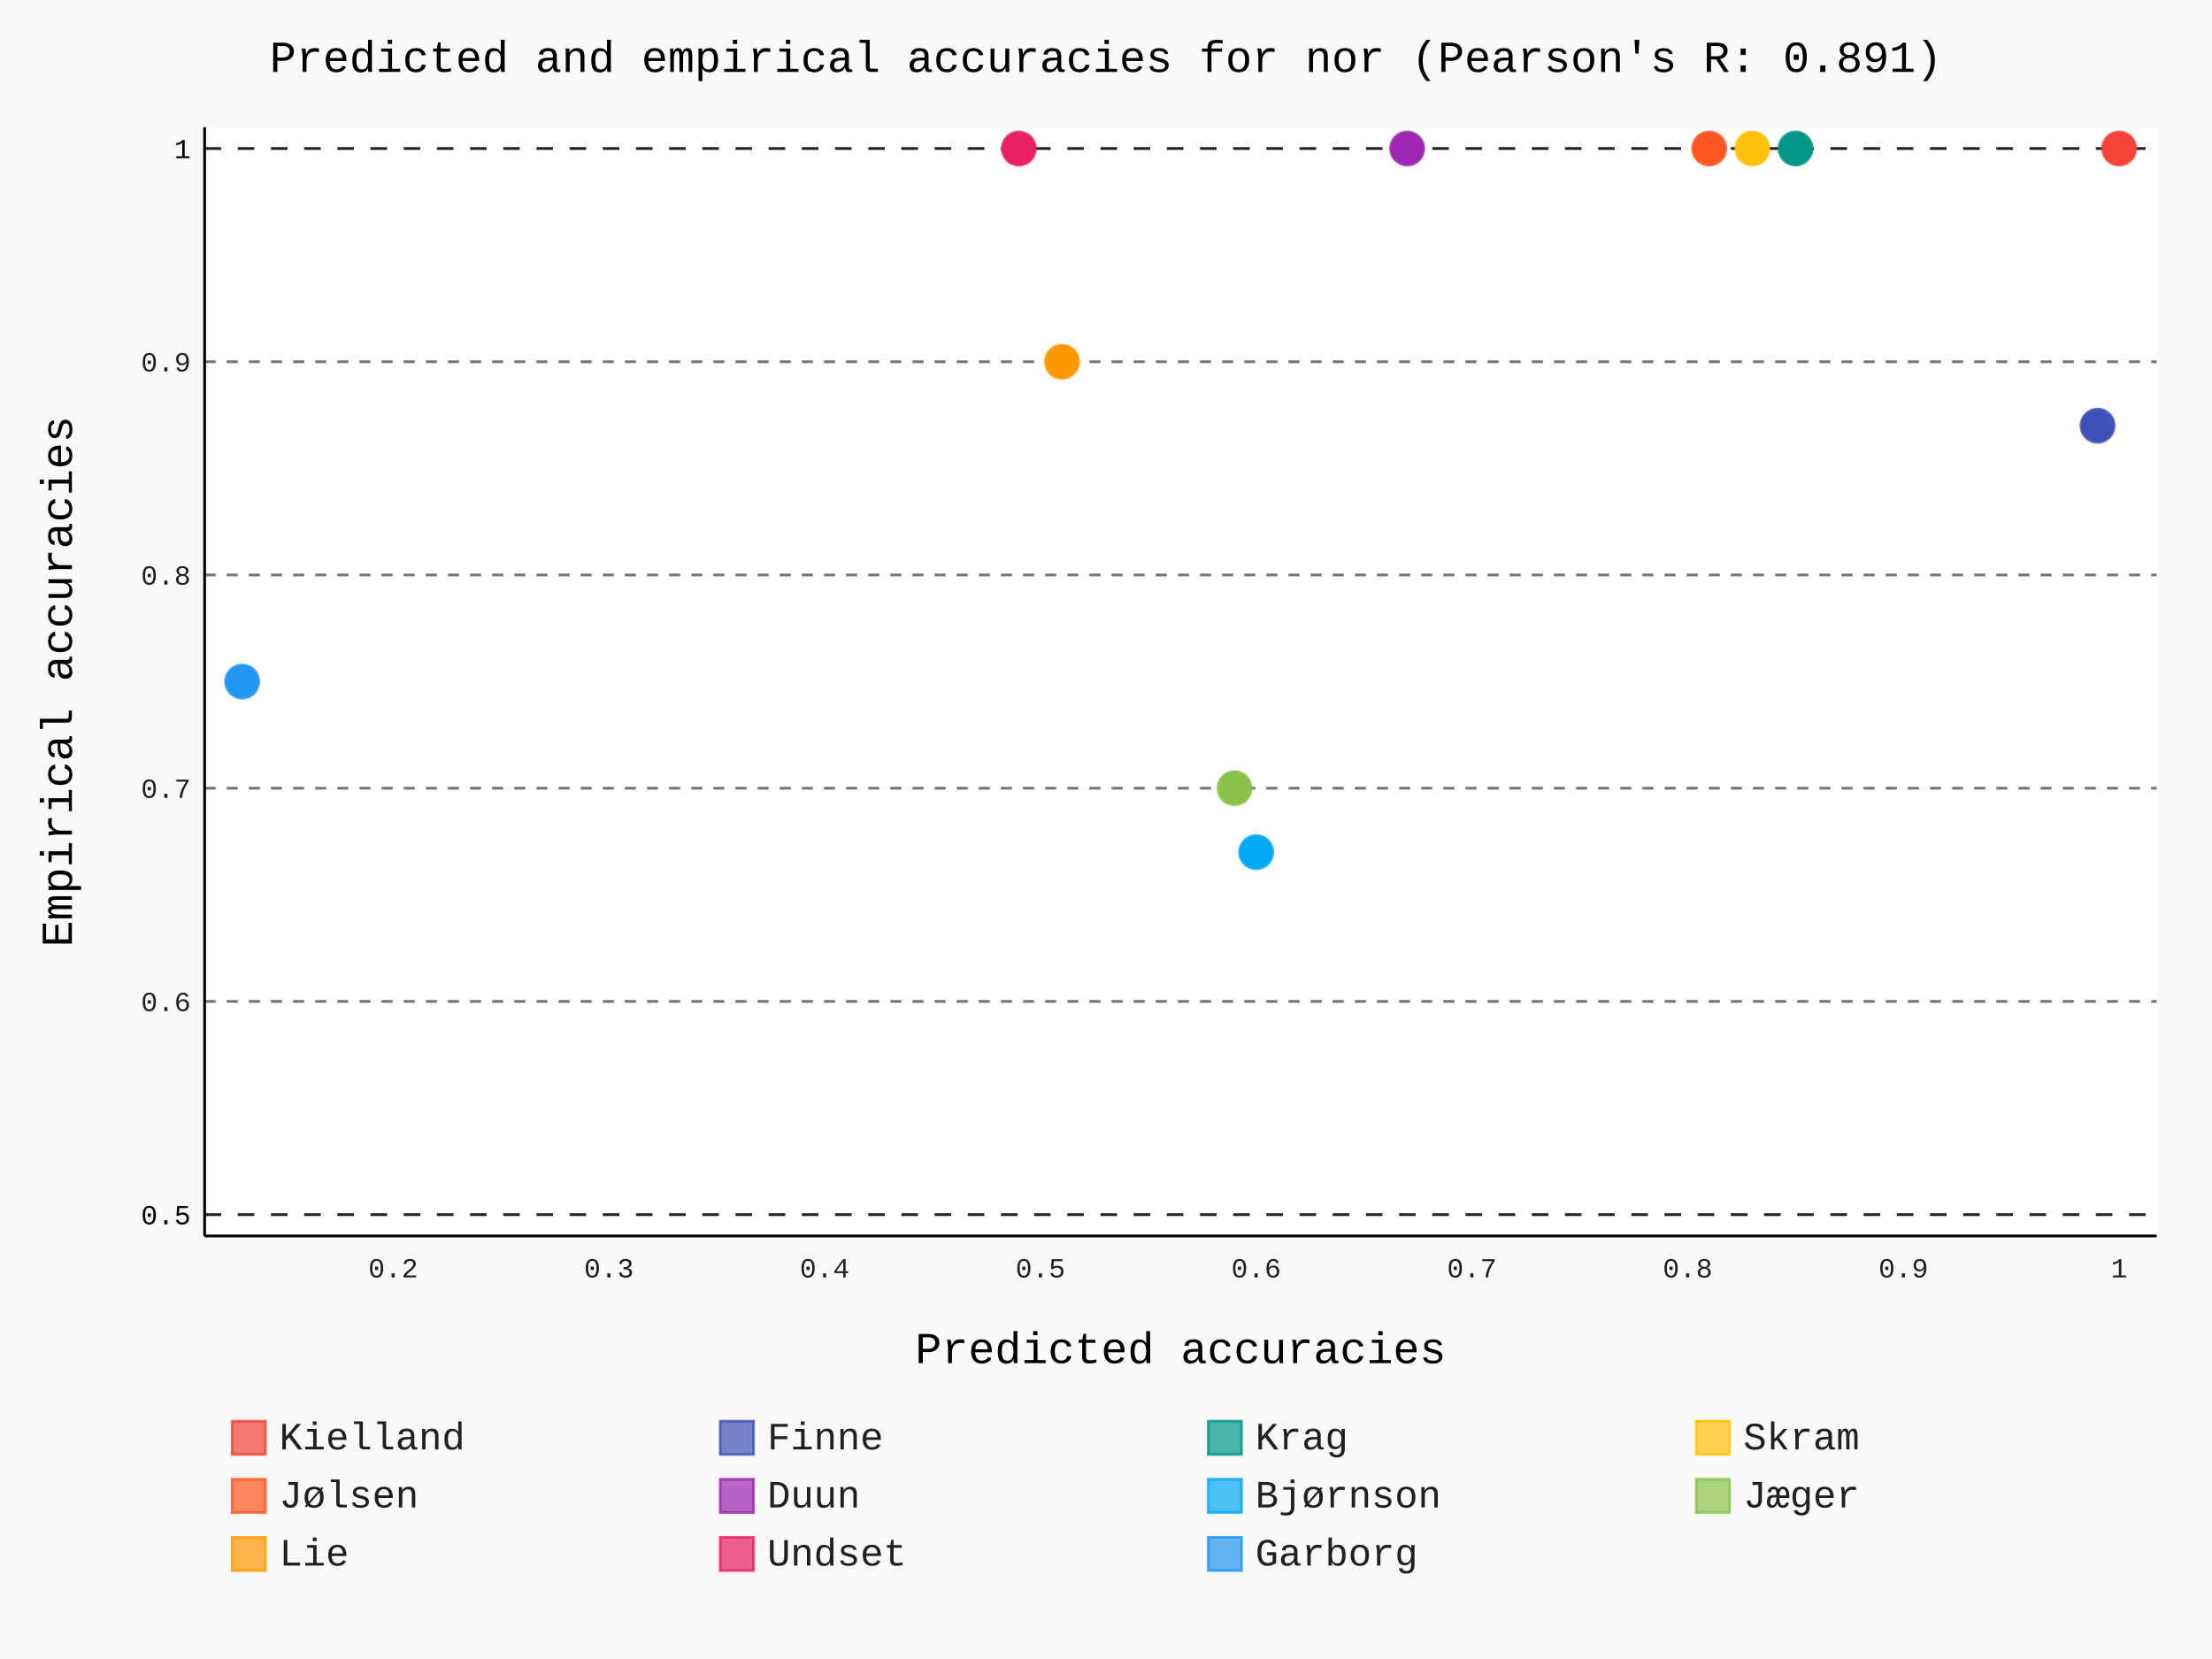
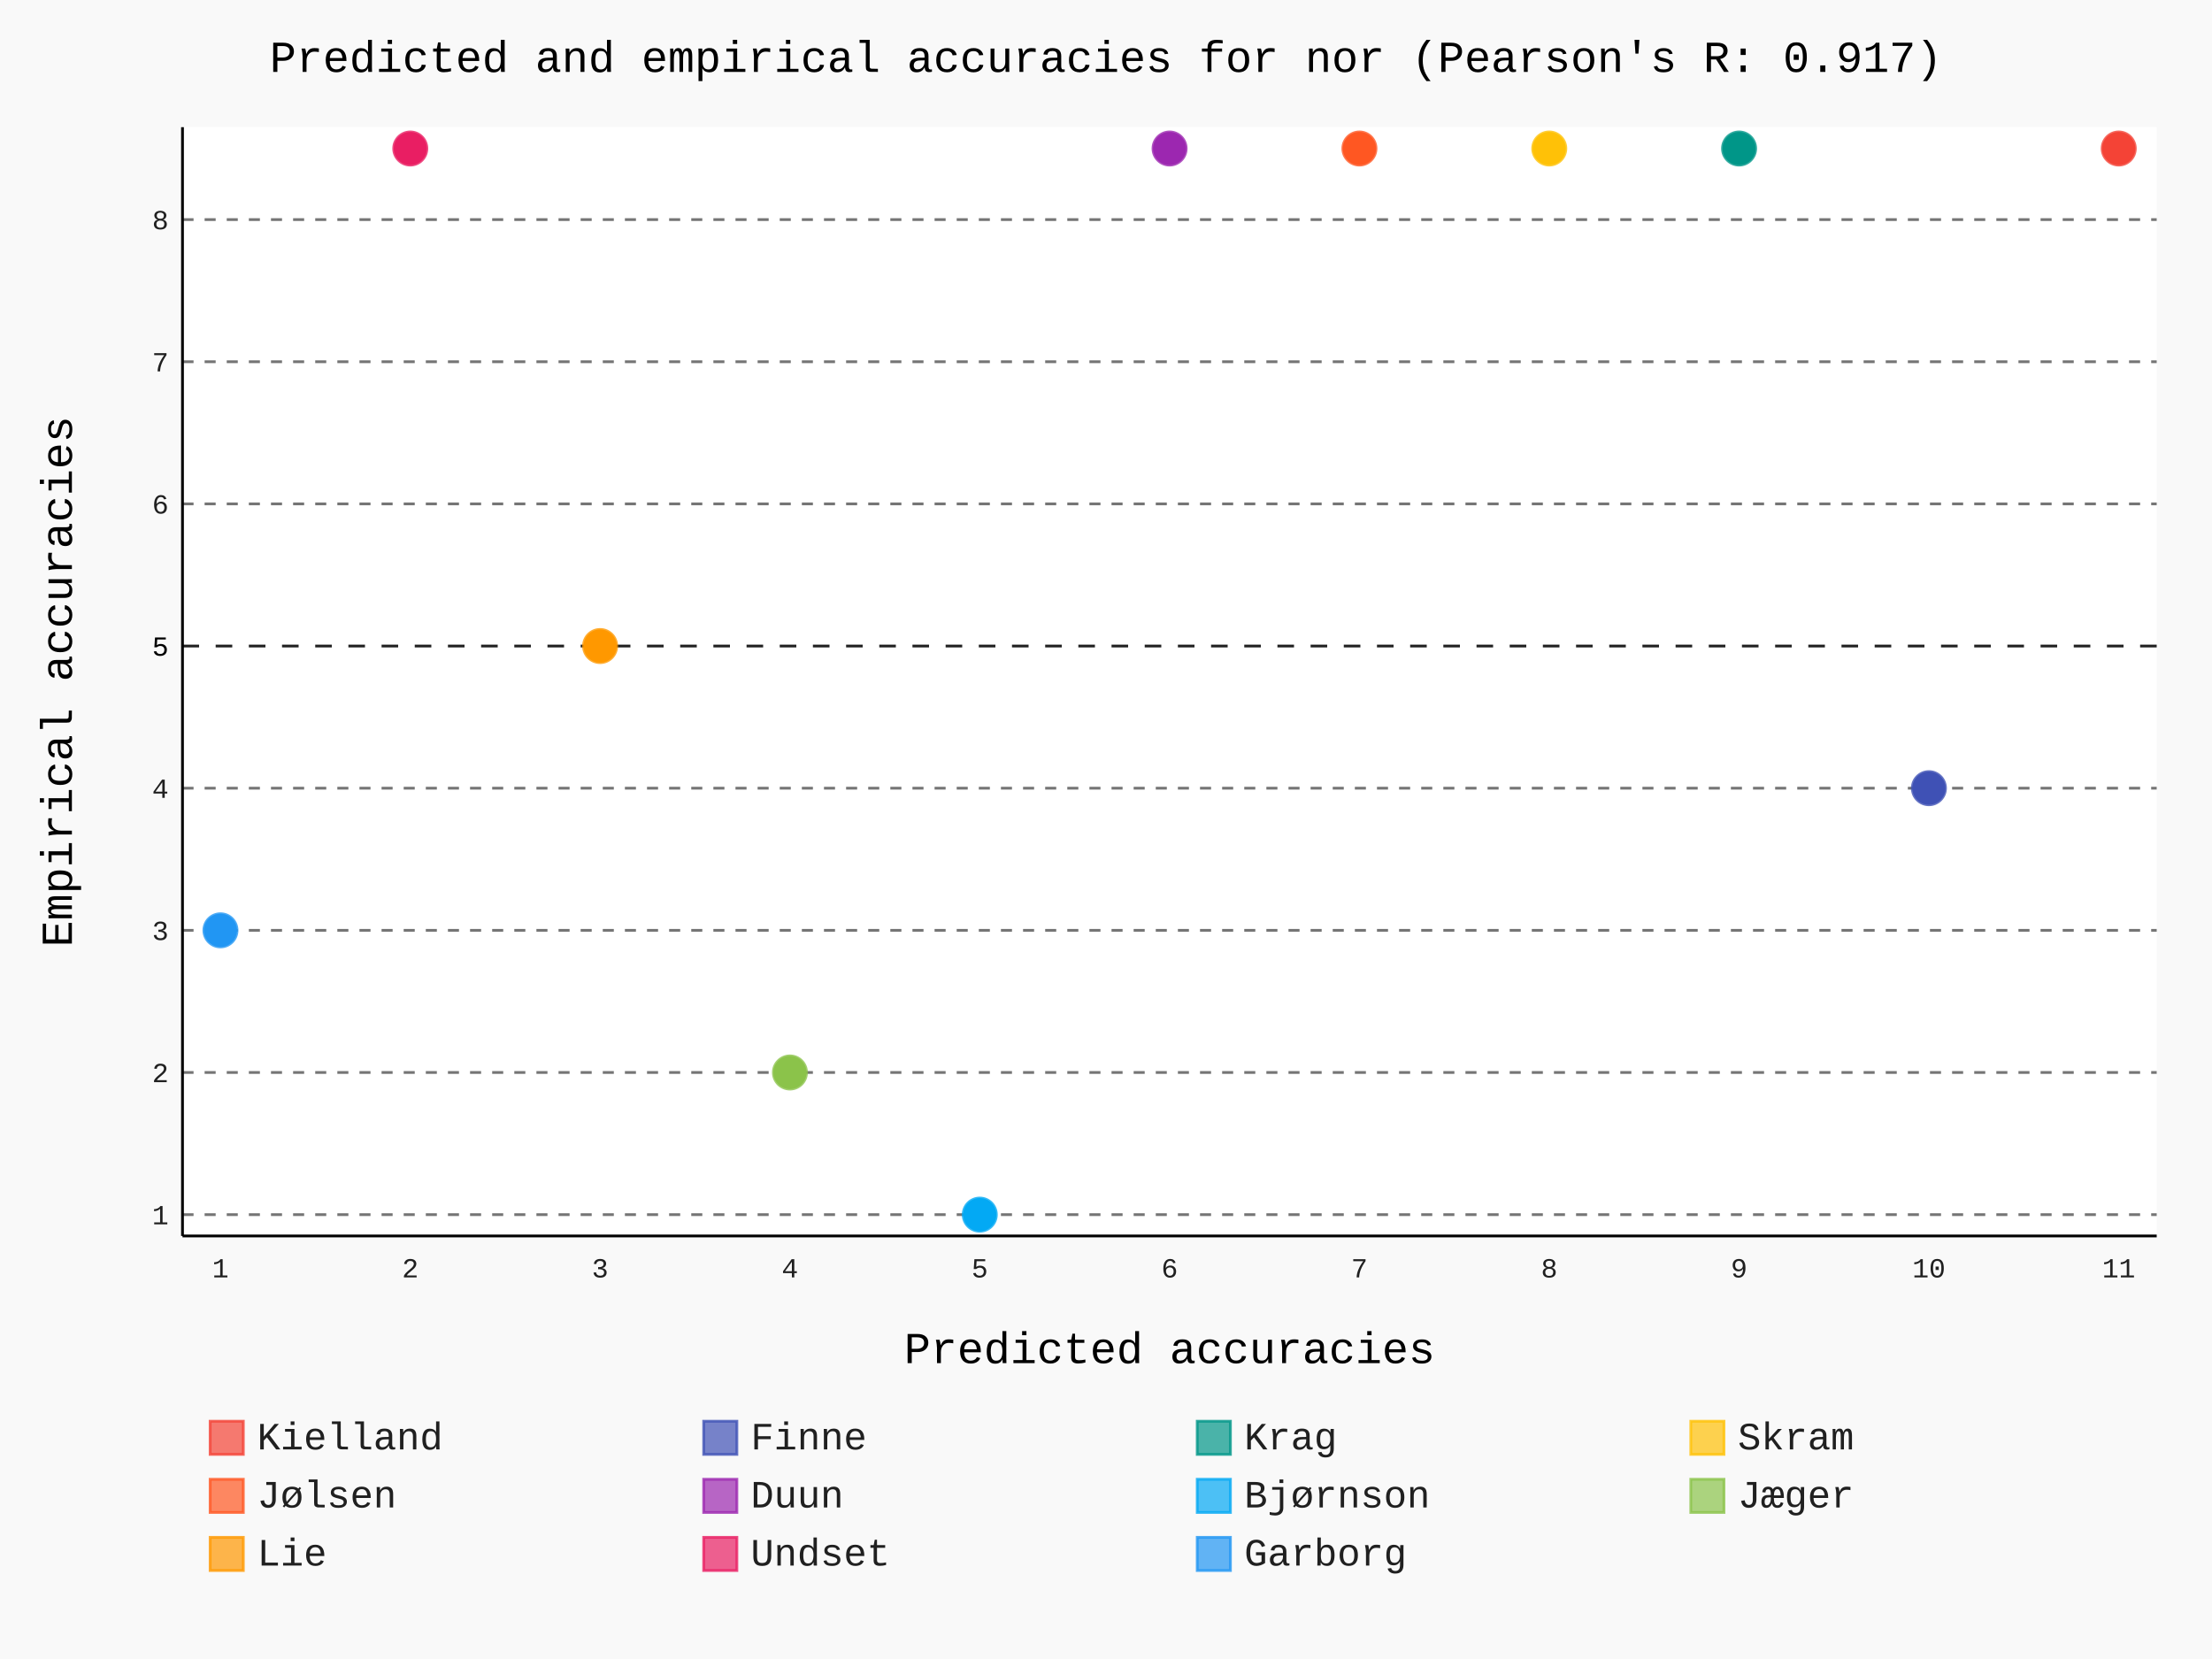
- <svg xmlns="http://www.w3.org/2000/svg" id="chart-75520bf9-df14-424a-838d-82a7d81f00c2" class="pygal-chart" viewBox="0 0 800 600">
+ <svg xmlns="http://www.w3.org/2000/svg" id="chart-6aaa79d3-5887-4334-ab18-db8b2c1f4fac" class="pygal-chart" viewBox="0 0 800 600">
  <defs>
-     <style type="text/css">#chart-75520bf9-df14-424a-838d-82a7d81f00c2{-webkit-user-select:none;-webkit-font-smoothing:antialiased;font-family:Consolas,"Liberation Mono",Menlo,Courier,monospace}#chart-75520bf9-df14-424a-838d-82a7d81f00c2 .title{font-family:Consolas,"Liberation Mono",Menlo,Courier,monospace;font-size:16px}#chart-75520bf9-df14-424a-838d-82a7d81f00c2 .legends .legend text{font-family:Consolas,"Liberation Mono",Menlo,Courier,monospace;font-size:14px}#chart-75520bf9-df14-424a-838d-82a7d81f00c2 .axis text{font-family:Consolas,"Liberation Mono",Menlo,Courier,monospace;font-size:10px}#chart-75520bf9-df14-424a-838d-82a7d81f00c2 .axis text.major{font-family:Consolas,"Liberation Mono",Menlo,Courier,monospace;font-size:10px}#chart-75520bf9-df14-424a-838d-82a7d81f00c2 .text-overlay text.value{font-family:Consolas,"Liberation Mono",Menlo,Courier,monospace;font-size:16px}#chart-75520bf9-df14-424a-838d-82a7d81f00c2 .text-overlay text.label{font-family:Consolas,"Liberation Mono",Menlo,Courier,monospace;font-size:10px}#chart-75520bf9-df14-424a-838d-82a7d81f00c2 .tooltip{font-family:Consolas,"Liberation Mono",Menlo,Courier,monospace;font-size:14px}#chart-75520bf9-df14-424a-838d-82a7d81f00c2 text.no_data{font-family:Consolas,"Liberation Mono",Menlo,Courier,monospace;font-size:64px}
- #chart-75520bf9-df14-424a-838d-82a7d81f00c2{background-color:rgba(249,249,249,1)}#chart-75520bf9-df14-424a-838d-82a7d81f00c2 path,#chart-75520bf9-df14-424a-838d-82a7d81f00c2 line,#chart-75520bf9-df14-424a-838d-82a7d81f00c2 rect,#chart-75520bf9-df14-424a-838d-82a7d81f00c2 circle{-webkit-transition:150ms;-moz-transition:150ms;transition:150ms}#chart-75520bf9-df14-424a-838d-82a7d81f00c2 .graph &gt; .background{fill:rgba(249,249,249,1)}#chart-75520bf9-df14-424a-838d-82a7d81f00c2 .plot &gt; .background{fill:rgba(255,255,255,1)}#chart-75520bf9-df14-424a-838d-82a7d81f00c2 .graph{fill:rgba(0,0,0,.87)}#chart-75520bf9-df14-424a-838d-82a7d81f00c2 text.no_data{fill:rgba(0,0,0,1)}#chart-75520bf9-df14-424a-838d-82a7d81f00c2 .title{fill:rgba(0,0,0,1)}#chart-75520bf9-df14-424a-838d-82a7d81f00c2 .legends .legend text{fill:rgba(0,0,0,.87)}#chart-75520bf9-df14-424a-838d-82a7d81f00c2 .legends .legend:hover text{fill:rgba(0,0,0,1)}#chart-75520bf9-df14-424a-838d-82a7d81f00c2 .axis .line{stroke:rgba(0,0,0,1)}#chart-75520bf9-df14-424a-838d-82a7d81f00c2 .axis .guide.line{stroke:rgba(0,0,0,.54)}#chart-75520bf9-df14-424a-838d-82a7d81f00c2 .axis .major.line{stroke:rgba(0,0,0,.87)}#chart-75520bf9-df14-424a-838d-82a7d81f00c2 .axis text.major{fill:rgba(0,0,0,1)}#chart-75520bf9-df14-424a-838d-82a7d81f00c2 .axis.y .guides:hover .guide.line,#chart-75520bf9-df14-424a-838d-82a7d81f00c2 .line-graph .axis.x .guides:hover .guide.line,#chart-75520bf9-df14-424a-838d-82a7d81f00c2 .stackedline-graph .axis.x .guides:hover .guide.line,#chart-75520bf9-df14-424a-838d-82a7d81f00c2 .xy-graph .axis.x .guides:hover .guide.line{stroke:rgba(0,0,0,1)}#chart-75520bf9-df14-424a-838d-82a7d81f00c2 .axis .guides:hover text{fill:rgba(0,0,0,1)}#chart-75520bf9-df14-424a-838d-82a7d81f00c2 .reactive{fill-opacity:.7;stroke-opacity:.8}#chart-75520bf9-df14-424a-838d-82a7d81f00c2 .ci{stroke:rgba(0,0,0,.87)}#chart-75520bf9-df14-424a-838d-82a7d81f00c2 .reactive.active,#chart-75520bf9-df14-424a-838d-82a7d81f00c2 .active .reactive{fill-opacity:.8;stroke-opacity:.9;stroke-width:4}#chart-75520bf9-df14-424a-838d-82a7d81f00c2 .ci .reactive.active{stroke-width:1.5}#chart-75520bf9-df14-424a-838d-82a7d81f00c2 .series text{fill:rgba(0,0,0,1)}#chart-75520bf9-df14-424a-838d-82a7d81f00c2 .tooltip rect{fill:rgba(255,255,255,1);stroke:rgba(0,0,0,1);-webkit-transition:opacity 150ms;-moz-transition:opacity 150ms;transition:opacity 150ms}#chart-75520bf9-df14-424a-838d-82a7d81f00c2 .tooltip .label{fill:rgba(0,0,0,.87)}#chart-75520bf9-df14-424a-838d-82a7d81f00c2 .tooltip .label{fill:rgba(0,0,0,.87)}#chart-75520bf9-df14-424a-838d-82a7d81f00c2 .tooltip .legend{font-size:.8em;fill:rgba(0,0,0,.54)}#chart-75520bf9-df14-424a-838d-82a7d81f00c2 .tooltip .x_label{font-size:.6em;fill:rgba(0,0,0,1)}#chart-75520bf9-df14-424a-838d-82a7d81f00c2 .tooltip .xlink{font-size:.5em;text-decoration:underline}#chart-75520bf9-df14-424a-838d-82a7d81f00c2 .tooltip .value{font-size:1.5em}#chart-75520bf9-df14-424a-838d-82a7d81f00c2 .bound{font-size:.5em}#chart-75520bf9-df14-424a-838d-82a7d81f00c2 .max-value{font-size:.75em;fill:rgba(0,0,0,.54)}#chart-75520bf9-df14-424a-838d-82a7d81f00c2 .map-element{fill:rgba(255,255,255,1);stroke:rgba(0,0,0,.54) !important}#chart-75520bf9-df14-424a-838d-82a7d81f00c2 .map-element .reactive{fill-opacity:inherit;stroke-opacity:inherit}#chart-75520bf9-df14-424a-838d-82a7d81f00c2 .color-0,#chart-75520bf9-df14-424a-838d-82a7d81f00c2 .color-0 a:visited{stroke:#F44336;fill:#F44336}#chart-75520bf9-df14-424a-838d-82a7d81f00c2 .color-1,#chart-75520bf9-df14-424a-838d-82a7d81f00c2 .color-1 a:visited{stroke:#3F51B5;fill:#3F51B5}#chart-75520bf9-df14-424a-838d-82a7d81f00c2 .color-2,#chart-75520bf9-df14-424a-838d-82a7d81f00c2 .color-2 a:visited{stroke:#009688;fill:#009688}#chart-75520bf9-df14-424a-838d-82a7d81f00c2 .color-3,#chart-75520bf9-df14-424a-838d-82a7d81f00c2 .color-3 a:visited{stroke:#FFC107;fill:#FFC107}#chart-75520bf9-df14-424a-838d-82a7d81f00c2 .color-4,#chart-75520bf9-df14-424a-838d-82a7d81f00c2 .color-4 a:visited{stroke:#FF5722;fill:#FF5722}#chart-75520bf9-df14-424a-838d-82a7d81f00c2 .color-5,#chart-75520bf9-df14-424a-838d-82a7d81f00c2 .color-5 a:visited{stroke:#9C27B0;fill:#9C27B0}#chart-75520bf9-df14-424a-838d-82a7d81f00c2 .color-6,#chart-75520bf9-df14-424a-838d-82a7d81f00c2 .color-6 a:visited{stroke:#03A9F4;fill:#03A9F4}#chart-75520bf9-df14-424a-838d-82a7d81f00c2 .color-7,#chart-75520bf9-df14-424a-838d-82a7d81f00c2 .color-7 a:visited{stroke:#8BC34A;fill:#8BC34A}#chart-75520bf9-df14-424a-838d-82a7d81f00c2 .color-8,#chart-75520bf9-df14-424a-838d-82a7d81f00c2 .color-8 a:visited{stroke:#FF9800;fill:#FF9800}#chart-75520bf9-df14-424a-838d-82a7d81f00c2 .color-9,#chart-75520bf9-df14-424a-838d-82a7d81f00c2 .color-9 a:visited{stroke:#E91E63;fill:#E91E63}#chart-75520bf9-df14-424a-838d-82a7d81f00c2 .color-10,#chart-75520bf9-df14-424a-838d-82a7d81f00c2 .color-10 a:visited{stroke:#2196F3;fill:#2196F3}#chart-75520bf9-df14-424a-838d-82a7d81f00c2 .text-overlay .color-0 text{fill:black}#chart-75520bf9-df14-424a-838d-82a7d81f00c2 .text-overlay .color-1 text{fill:black}#chart-75520bf9-df14-424a-838d-82a7d81f00c2 .text-overlay .color-2 text{fill:black}#chart-75520bf9-df14-424a-838d-82a7d81f00c2 .text-overlay .color-3 text{fill:black}#chart-75520bf9-df14-424a-838d-82a7d81f00c2 .text-overlay .color-4 text{fill:black}#chart-75520bf9-df14-424a-838d-82a7d81f00c2 .text-overlay .color-5 text{fill:black}#chart-75520bf9-df14-424a-838d-82a7d81f00c2 .text-overlay .color-6 text{fill:black}#chart-75520bf9-df14-424a-838d-82a7d81f00c2 .text-overlay .color-7 text{fill:black}#chart-75520bf9-df14-424a-838d-82a7d81f00c2 .text-overlay .color-8 text{fill:black}#chart-75520bf9-df14-424a-838d-82a7d81f00c2 .text-overlay .color-9 text{fill:black}#chart-75520bf9-df14-424a-838d-82a7d81f00c2 .text-overlay .color-10 text{fill:black}
- #chart-75520bf9-df14-424a-838d-82a7d81f00c2 text.no_data{text-anchor:middle}#chart-75520bf9-df14-424a-838d-82a7d81f00c2 .guide.line{fill:none}#chart-75520bf9-df14-424a-838d-82a7d81f00c2 .centered{text-anchor:middle}#chart-75520bf9-df14-424a-838d-82a7d81f00c2 .title{text-anchor:middle}#chart-75520bf9-df14-424a-838d-82a7d81f00c2 .legends .legend text{fill-opacity:1}#chart-75520bf9-df14-424a-838d-82a7d81f00c2 .axis.x text{text-anchor:middle}#chart-75520bf9-df14-424a-838d-82a7d81f00c2 .axis.x:not(.web) text[transform]{text-anchor:start}#chart-75520bf9-df14-424a-838d-82a7d81f00c2 .axis.x:not(.web) text[transform].backwards{text-anchor:end}#chart-75520bf9-df14-424a-838d-82a7d81f00c2 .axis.y text{text-anchor:end}#chart-75520bf9-df14-424a-838d-82a7d81f00c2 .axis.y text[transform].backwards{text-anchor:start}#chart-75520bf9-df14-424a-838d-82a7d81f00c2 .axis.y2 text{text-anchor:start}#chart-75520bf9-df14-424a-838d-82a7d81f00c2 .axis.y2 text[transform].backwards{text-anchor:end}#chart-75520bf9-df14-424a-838d-82a7d81f00c2 .axis .guide.line{stroke-dasharray:4,4}#chart-75520bf9-df14-424a-838d-82a7d81f00c2 .axis .major.guide.line{stroke-dasharray:6,6}#chart-75520bf9-df14-424a-838d-82a7d81f00c2 .horizontal .axis.y .guide.line,#chart-75520bf9-df14-424a-838d-82a7d81f00c2 .horizontal .axis.y2 .guide.line,#chart-75520bf9-df14-424a-838d-82a7d81f00c2 .vertical .axis.x .guide.line{opacity:0}#chart-75520bf9-df14-424a-838d-82a7d81f00c2 .horizontal .axis.always_show .guide.line,#chart-75520bf9-df14-424a-838d-82a7d81f00c2 .vertical .axis.always_show .guide.line{opacity:1 !important}#chart-75520bf9-df14-424a-838d-82a7d81f00c2 .axis.y .guides:hover .guide.line,#chart-75520bf9-df14-424a-838d-82a7d81f00c2 .axis.y2 .guides:hover .guide.line,#chart-75520bf9-df14-424a-838d-82a7d81f00c2 .axis.x .guides:hover .guide.line{opacity:1}#chart-75520bf9-df14-424a-838d-82a7d81f00c2 .axis .guides:hover text{opacity:1}#chart-75520bf9-df14-424a-838d-82a7d81f00c2 .nofill{fill:none}#chart-75520bf9-df14-424a-838d-82a7d81f00c2 .subtle-fill{fill-opacity:.2}#chart-75520bf9-df14-424a-838d-82a7d81f00c2 .dot{stroke-width:1px;fill-opacity:1}#chart-75520bf9-df14-424a-838d-82a7d81f00c2 .dot.active{stroke-width:5px}#chart-75520bf9-df14-424a-838d-82a7d81f00c2 .dot.negative{fill:transparent}#chart-75520bf9-df14-424a-838d-82a7d81f00c2 text,#chart-75520bf9-df14-424a-838d-82a7d81f00c2 tspan{stroke:none !important}#chart-75520bf9-df14-424a-838d-82a7d81f00c2 .series text.active{opacity:1}#chart-75520bf9-df14-424a-838d-82a7d81f00c2 .tooltip rect{fill-opacity:.95;stroke-width:.5}#chart-75520bf9-df14-424a-838d-82a7d81f00c2 .tooltip text{fill-opacity:1}#chart-75520bf9-df14-424a-838d-82a7d81f00c2 .showable{visibility:hidden}#chart-75520bf9-df14-424a-838d-82a7d81f00c2 .showable.shown{visibility:visible}#chart-75520bf9-df14-424a-838d-82a7d81f00c2 .gauge-background{fill:rgba(229,229,229,1);stroke:none}#chart-75520bf9-df14-424a-838d-82a7d81f00c2 .bg-lines{stroke:rgba(249,249,249,1);stroke-width:2px}</style>
+     <style type="text/css">#chart-6aaa79d3-5887-4334-ab18-db8b2c1f4fac{-webkit-user-select:none;-webkit-font-smoothing:antialiased;font-family:Consolas,"Liberation Mono",Menlo,Courier,monospace}#chart-6aaa79d3-5887-4334-ab18-db8b2c1f4fac .title{font-family:Consolas,"Liberation Mono",Menlo,Courier,monospace;font-size:16px}#chart-6aaa79d3-5887-4334-ab18-db8b2c1f4fac .legends .legend text{font-family:Consolas,"Liberation Mono",Menlo,Courier,monospace;font-size:14px}#chart-6aaa79d3-5887-4334-ab18-db8b2c1f4fac .axis text{font-family:Consolas,"Liberation Mono",Menlo,Courier,monospace;font-size:10px}#chart-6aaa79d3-5887-4334-ab18-db8b2c1f4fac .axis text.major{font-family:Consolas,"Liberation Mono",Menlo,Courier,monospace;font-size:10px}#chart-6aaa79d3-5887-4334-ab18-db8b2c1f4fac .text-overlay text.value{font-family:Consolas,"Liberation Mono",Menlo,Courier,monospace;font-size:16px}#chart-6aaa79d3-5887-4334-ab18-db8b2c1f4fac .text-overlay text.label{font-family:Consolas,"Liberation Mono",Menlo,Courier,monospace;font-size:10px}#chart-6aaa79d3-5887-4334-ab18-db8b2c1f4fac .tooltip{font-family:Consolas,"Liberation Mono",Menlo,Courier,monospace;font-size:14px}#chart-6aaa79d3-5887-4334-ab18-db8b2c1f4fac text.no_data{font-family:Consolas,"Liberation Mono",Menlo,Courier,monospace;font-size:64px}
+ #chart-6aaa79d3-5887-4334-ab18-db8b2c1f4fac{background-color:rgba(249,249,249,1)}#chart-6aaa79d3-5887-4334-ab18-db8b2c1f4fac path,#chart-6aaa79d3-5887-4334-ab18-db8b2c1f4fac line,#chart-6aaa79d3-5887-4334-ab18-db8b2c1f4fac rect,#chart-6aaa79d3-5887-4334-ab18-db8b2c1f4fac circle{-webkit-transition:150ms;-moz-transition:150ms;transition:150ms}#chart-6aaa79d3-5887-4334-ab18-db8b2c1f4fac .graph &gt; .background{fill:rgba(249,249,249,1)}#chart-6aaa79d3-5887-4334-ab18-db8b2c1f4fac .plot &gt; .background{fill:rgba(255,255,255,1)}#chart-6aaa79d3-5887-4334-ab18-db8b2c1f4fac .graph{fill:rgba(0,0,0,.87)}#chart-6aaa79d3-5887-4334-ab18-db8b2c1f4fac text.no_data{fill:rgba(0,0,0,1)}#chart-6aaa79d3-5887-4334-ab18-db8b2c1f4fac .title{fill:rgba(0,0,0,1)}#chart-6aaa79d3-5887-4334-ab18-db8b2c1f4fac .legends .legend text{fill:rgba(0,0,0,.87)}#chart-6aaa79d3-5887-4334-ab18-db8b2c1f4fac .legends .legend:hover text{fill:rgba(0,0,0,1)}#chart-6aaa79d3-5887-4334-ab18-db8b2c1f4fac .axis .line{stroke:rgba(0,0,0,1)}#chart-6aaa79d3-5887-4334-ab18-db8b2c1f4fac .axis .guide.line{stroke:rgba(0,0,0,.54)}#chart-6aaa79d3-5887-4334-ab18-db8b2c1f4fac .axis .major.line{stroke:rgba(0,0,0,.87)}#chart-6aaa79d3-5887-4334-ab18-db8b2c1f4fac .axis text.major{fill:rgba(0,0,0,1)}#chart-6aaa79d3-5887-4334-ab18-db8b2c1f4fac .axis.y .guides:hover .guide.line,#chart-6aaa79d3-5887-4334-ab18-db8b2c1f4fac .line-graph .axis.x .guides:hover .guide.line,#chart-6aaa79d3-5887-4334-ab18-db8b2c1f4fac .stackedline-graph .axis.x .guides:hover .guide.line,#chart-6aaa79d3-5887-4334-ab18-db8b2c1f4fac .xy-graph .axis.x .guides:hover .guide.line{stroke:rgba(0,0,0,1)}#chart-6aaa79d3-5887-4334-ab18-db8b2c1f4fac .axis .guides:hover text{fill:rgba(0,0,0,1)}#chart-6aaa79d3-5887-4334-ab18-db8b2c1f4fac .reactive{fill-opacity:.7;stroke-opacity:.8}#chart-6aaa79d3-5887-4334-ab18-db8b2c1f4fac .ci{stroke:rgba(0,0,0,.87)}#chart-6aaa79d3-5887-4334-ab18-db8b2c1f4fac .reactive.active,#chart-6aaa79d3-5887-4334-ab18-db8b2c1f4fac .active .reactive{fill-opacity:.8;stroke-opacity:.9;stroke-width:4}#chart-6aaa79d3-5887-4334-ab18-db8b2c1f4fac .ci .reactive.active{stroke-width:1.5}#chart-6aaa79d3-5887-4334-ab18-db8b2c1f4fac .series text{fill:rgba(0,0,0,1)}#chart-6aaa79d3-5887-4334-ab18-db8b2c1f4fac .tooltip rect{fill:rgba(255,255,255,1);stroke:rgba(0,0,0,1);-webkit-transition:opacity 150ms;-moz-transition:opacity 150ms;transition:opacity 150ms}#chart-6aaa79d3-5887-4334-ab18-db8b2c1f4fac .tooltip .label{fill:rgba(0,0,0,.87)}#chart-6aaa79d3-5887-4334-ab18-db8b2c1f4fac .tooltip .label{fill:rgba(0,0,0,.87)}#chart-6aaa79d3-5887-4334-ab18-db8b2c1f4fac .tooltip .legend{font-size:.8em;fill:rgba(0,0,0,.54)}#chart-6aaa79d3-5887-4334-ab18-db8b2c1f4fac .tooltip .x_label{font-size:.6em;fill:rgba(0,0,0,1)}#chart-6aaa79d3-5887-4334-ab18-db8b2c1f4fac .tooltip .xlink{font-size:.5em;text-decoration:underline}#chart-6aaa79d3-5887-4334-ab18-db8b2c1f4fac .tooltip .value{font-size:1.5em}#chart-6aaa79d3-5887-4334-ab18-db8b2c1f4fac .bound{font-size:.5em}#chart-6aaa79d3-5887-4334-ab18-db8b2c1f4fac .max-value{font-size:.75em;fill:rgba(0,0,0,.54)}#chart-6aaa79d3-5887-4334-ab18-db8b2c1f4fac .map-element{fill:rgba(255,255,255,1);stroke:rgba(0,0,0,.54) !important}#chart-6aaa79d3-5887-4334-ab18-db8b2c1f4fac .map-element .reactive{fill-opacity:inherit;stroke-opacity:inherit}#chart-6aaa79d3-5887-4334-ab18-db8b2c1f4fac .color-0,#chart-6aaa79d3-5887-4334-ab18-db8b2c1f4fac .color-0 a:visited{stroke:#F44336;fill:#F44336}#chart-6aaa79d3-5887-4334-ab18-db8b2c1f4fac .color-1,#chart-6aaa79d3-5887-4334-ab18-db8b2c1f4fac .color-1 a:visited{stroke:#3F51B5;fill:#3F51B5}#chart-6aaa79d3-5887-4334-ab18-db8b2c1f4fac .color-2,#chart-6aaa79d3-5887-4334-ab18-db8b2c1f4fac .color-2 a:visited{stroke:#009688;fill:#009688}#chart-6aaa79d3-5887-4334-ab18-db8b2c1f4fac .color-3,#chart-6aaa79d3-5887-4334-ab18-db8b2c1f4fac .color-3 a:visited{stroke:#FFC107;fill:#FFC107}#chart-6aaa79d3-5887-4334-ab18-db8b2c1f4fac .color-4,#chart-6aaa79d3-5887-4334-ab18-db8b2c1f4fac .color-4 a:visited{stroke:#FF5722;fill:#FF5722}#chart-6aaa79d3-5887-4334-ab18-db8b2c1f4fac .color-5,#chart-6aaa79d3-5887-4334-ab18-db8b2c1f4fac .color-5 a:visited{stroke:#9C27B0;fill:#9C27B0}#chart-6aaa79d3-5887-4334-ab18-db8b2c1f4fac .color-6,#chart-6aaa79d3-5887-4334-ab18-db8b2c1f4fac .color-6 a:visited{stroke:#03A9F4;fill:#03A9F4}#chart-6aaa79d3-5887-4334-ab18-db8b2c1f4fac .color-7,#chart-6aaa79d3-5887-4334-ab18-db8b2c1f4fac .color-7 a:visited{stroke:#8BC34A;fill:#8BC34A}#chart-6aaa79d3-5887-4334-ab18-db8b2c1f4fac .color-8,#chart-6aaa79d3-5887-4334-ab18-db8b2c1f4fac .color-8 a:visited{stroke:#FF9800;fill:#FF9800}#chart-6aaa79d3-5887-4334-ab18-db8b2c1f4fac .color-9,#chart-6aaa79d3-5887-4334-ab18-db8b2c1f4fac .color-9 a:visited{stroke:#E91E63;fill:#E91E63}#chart-6aaa79d3-5887-4334-ab18-db8b2c1f4fac .color-10,#chart-6aaa79d3-5887-4334-ab18-db8b2c1f4fac .color-10 a:visited{stroke:#2196F3;fill:#2196F3}#chart-6aaa79d3-5887-4334-ab18-db8b2c1f4fac .text-overlay .color-0 text{fill:black}#chart-6aaa79d3-5887-4334-ab18-db8b2c1f4fac .text-overlay .color-1 text{fill:black}#chart-6aaa79d3-5887-4334-ab18-db8b2c1f4fac .text-overlay .color-2 text{fill:black}#chart-6aaa79d3-5887-4334-ab18-db8b2c1f4fac .text-overlay .color-3 text{fill:black}#chart-6aaa79d3-5887-4334-ab18-db8b2c1f4fac .text-overlay .color-4 text{fill:black}#chart-6aaa79d3-5887-4334-ab18-db8b2c1f4fac .text-overlay .color-5 text{fill:black}#chart-6aaa79d3-5887-4334-ab18-db8b2c1f4fac .text-overlay .color-6 text{fill:black}#chart-6aaa79d3-5887-4334-ab18-db8b2c1f4fac .text-overlay .color-7 text{fill:black}#chart-6aaa79d3-5887-4334-ab18-db8b2c1f4fac .text-overlay .color-8 text{fill:black}#chart-6aaa79d3-5887-4334-ab18-db8b2c1f4fac .text-overlay .color-9 text{fill:black}#chart-6aaa79d3-5887-4334-ab18-db8b2c1f4fac .text-overlay .color-10 text{fill:black}
+ #chart-6aaa79d3-5887-4334-ab18-db8b2c1f4fac text.no_data{text-anchor:middle}#chart-6aaa79d3-5887-4334-ab18-db8b2c1f4fac .guide.line{fill:none}#chart-6aaa79d3-5887-4334-ab18-db8b2c1f4fac .centered{text-anchor:middle}#chart-6aaa79d3-5887-4334-ab18-db8b2c1f4fac .title{text-anchor:middle}#chart-6aaa79d3-5887-4334-ab18-db8b2c1f4fac .legends .legend text{fill-opacity:1}#chart-6aaa79d3-5887-4334-ab18-db8b2c1f4fac .axis.x text{text-anchor:middle}#chart-6aaa79d3-5887-4334-ab18-db8b2c1f4fac .axis.x:not(.web) text[transform]{text-anchor:start}#chart-6aaa79d3-5887-4334-ab18-db8b2c1f4fac .axis.x:not(.web) text[transform].backwards{text-anchor:end}#chart-6aaa79d3-5887-4334-ab18-db8b2c1f4fac .axis.y text{text-anchor:end}#chart-6aaa79d3-5887-4334-ab18-db8b2c1f4fac .axis.y text[transform].backwards{text-anchor:start}#chart-6aaa79d3-5887-4334-ab18-db8b2c1f4fac .axis.y2 text{text-anchor:start}#chart-6aaa79d3-5887-4334-ab18-db8b2c1f4fac .axis.y2 text[transform].backwards{text-anchor:end}#chart-6aaa79d3-5887-4334-ab18-db8b2c1f4fac .axis .guide.line{stroke-dasharray:4,4}#chart-6aaa79d3-5887-4334-ab18-db8b2c1f4fac .axis .major.guide.line{stroke-dasharray:6,6}#chart-6aaa79d3-5887-4334-ab18-db8b2c1f4fac .horizontal .axis.y .guide.line,#chart-6aaa79d3-5887-4334-ab18-db8b2c1f4fac .horizontal .axis.y2 .guide.line,#chart-6aaa79d3-5887-4334-ab18-db8b2c1f4fac .vertical .axis.x .guide.line{opacity:0}#chart-6aaa79d3-5887-4334-ab18-db8b2c1f4fac .horizontal .axis.always_show .guide.line,#chart-6aaa79d3-5887-4334-ab18-db8b2c1f4fac .vertical .axis.always_show .guide.line{opacity:1 !important}#chart-6aaa79d3-5887-4334-ab18-db8b2c1f4fac .axis.y .guides:hover .guide.line,#chart-6aaa79d3-5887-4334-ab18-db8b2c1f4fac .axis.y2 .guides:hover .guide.line,#chart-6aaa79d3-5887-4334-ab18-db8b2c1f4fac .axis.x .guides:hover .guide.line{opacity:1}#chart-6aaa79d3-5887-4334-ab18-db8b2c1f4fac .axis .guides:hover text{opacity:1}#chart-6aaa79d3-5887-4334-ab18-db8b2c1f4fac .nofill{fill:none}#chart-6aaa79d3-5887-4334-ab18-db8b2c1f4fac .subtle-fill{fill-opacity:.2}#chart-6aaa79d3-5887-4334-ab18-db8b2c1f4fac .dot{stroke-width:1px;fill-opacity:1}#chart-6aaa79d3-5887-4334-ab18-db8b2c1f4fac .dot.active{stroke-width:5px}#chart-6aaa79d3-5887-4334-ab18-db8b2c1f4fac .dot.negative{fill:transparent}#chart-6aaa79d3-5887-4334-ab18-db8b2c1f4fac text,#chart-6aaa79d3-5887-4334-ab18-db8b2c1f4fac tspan{stroke:none !important}#chart-6aaa79d3-5887-4334-ab18-db8b2c1f4fac .series text.active{opacity:1}#chart-6aaa79d3-5887-4334-ab18-db8b2c1f4fac .tooltip rect{fill-opacity:.95;stroke-width:.5}#chart-6aaa79d3-5887-4334-ab18-db8b2c1f4fac .tooltip text{fill-opacity:1}#chart-6aaa79d3-5887-4334-ab18-db8b2c1f4fac .showable{visibility:hidden}#chart-6aaa79d3-5887-4334-ab18-db8b2c1f4fac .showable.shown{visibility:visible}#chart-6aaa79d3-5887-4334-ab18-db8b2c1f4fac .gauge-background{fill:rgba(229,229,229,1);stroke:none}#chart-6aaa79d3-5887-4334-ab18-db8b2c1f4fac .bg-lines{stroke:rgba(249,249,249,1);stroke-width:2px}</style>
  </defs>
  <g class="graph xy-graph vertical">
    <rect x="0" y="0" width="800" height="600" class="background" />
-     <g transform="translate(74, 46)" class="plot">
-       <rect x="0" y="0" width="706.0" height="401.0" class="background" />
+     <g transform="translate(66, 46)" class="plot">
+       <rect x="0" y="0" width="714" height="401.0" class="background" />
      <g class="axis y always_show">
-         <path d="M0 401 h706" class="line" />
-         <g class="guides">
-           <path d="M0 393.288 h706" class="major guide line" />
-           <text x="-5" y="396.788" class="major">0.5</text>
-         </g>
-         <g class="guides">
-           <path d="M0 316.173 h706" class="guide line" />
-           <text x="-5" y="319.673" class="">0.6</text>
-         </g>
-         <g class="guides">
-           <path d="M0 239.058 h706" class="guide line" />
-           <text x="-5" y="242.558" class="">0.7</text>
-         </g>
-         <g class="guides">
-           <path d="M0 161.942 h706" class="guide line" />
-           <text x="-5" y="165.442" class="">0.8</text>
-         </g>
-         <g class="guides">
-           <path d="M0 84.827 h706" class="guide line" />
-           <text x="-5" y="88.327" class="">0.9</text>
-         </g>
-         <g class="guides">
-           <path d="M0 7.712 h706" class="major guide line" />
-           <text x="-5" y="11.212" class="major">1</text>
+         <path d="M0 401 h714" class="line" />
+         <g class="guides">
+           <path d="M0 393.288 h714" class="guide line" />
+           <text x="-5" y="396.788" class="">1</text>
+         </g>
+         <g class="guides">
+           <path d="M0 341.878 h714" class="guide line" />
+           <text x="-5" y="345.378" class="">2</text>
+         </g>
+         <g class="guides">
+           <path d="M0 290.468 h714" class="guide line" />
+           <text x="-5" y="293.968" class="">3</text>
+         </g>
+         <g class="guides">
+           <path d="M0 239.058 h714" class="guide line" />
+           <text x="-5" y="242.558" class="">4</text>
+         </g>
+         <g class="guides">
+           <path d="M0 187.647 h714" class="major guide line" />
+           <text x="-5" y="191.147" class="major">5</text>
+         </g>
+         <g class="guides">
+           <path d="M0 136.237 h714" class="guide line" />
+           <text x="-5" y="139.737" class="">6</text>
+         </g>
+         <g class="guides">
+           <path d="M0 84.827 h714" class="guide line" />
+           <text x="-5" y="88.327" class="">7</text>
+         </g>
+         <g class="guides">
+           <path d="M0 33.417 h714" class="guide line" />
+           <text x="-5" y="36.917" class="">8</text>
        </g>
      </g>
      <g class="axis x">
        <path d="M0 0 v401" class="line" />
        <g class="guides">
-           <path d="M68.197 0 v401" class="guide line" />
-           <text x="68.197" y="416.0" class="">0.2</text>
-         </g>
-         <g class="guides">
-           <path d="M146.225 0 v401" class="guide line" />
-           <text x="146.225" y="416.0" class="">0.3</text>
-         </g>
-         <g class="guides">
-           <path d="M224.253 0 v401" class="guide line" />
-           <text x="224.253" y="416.0" class="">0.4</text>
-         </g>
-         <g class="guides">
-           <path d="M302.282 0 v401" class="guide line" />
-           <text x="302.282" y="416.0" class="">0.5</text>
-         </g>
-         <g class="guides">
-           <path d="M380.31 0 v401" class="guide line" />
-           <text x="380.31" y="416.0" class="">0.6</text>
-         </g>
-         <g class="guides">
-           <path d="M458.338 0 v401" class="guide line" />
-           <text x="458.338" y="416.0" class="">0.7</text>
-         </g>
-         <g class="guides">
-           <path d="M536.366 0 v401" class="guide line" />
-           <text x="536.366" y="416.0" class="">0.8</text>
-         </g>
-         <g class="guides">
-           <path d="M614.395 0 v401" class="guide line" />
-           <text x="614.395" y="416.0" class="">0.9</text>
-         </g>
-         <g class="guides">
-           <path d="M692.423 0 v401" class="guide line" />
-           <text x="692.423" y="416.0" class="">1</text>
+           <path d="M13.731 0 v401" class="guide line" />
+           <text x="13.731" y="416.0" class="">1</text>
+         </g>
+         <g class="guides">
+           <path d="M82.385 0 v401" class="guide line" />
+           <text x="82.385" y="416.0" class="">2</text>
+         </g>
+         <g class="guides">
+           <path d="M151.038 0 v401" class="guide line" />
+           <text x="151.038" y="416.0" class="">3</text>
+         </g>
+         <g class="guides">
+           <path d="M219.692 0 v401" class="guide line" />
+           <text x="219.692" y="416.0" class="">4</text>
+         </g>
+         <g class="guides">
+           <path d="M288.346 0 v401" class="guide line" />
+           <text x="288.346" y="416.0" class="">5</text>
+         </g>
+         <g class="guides">
+           <path d="M357 0 v401" class="guide line" />
+           <text x="357" y="416.0" class="">6</text>
+         </g>
+         <g class="guides">
+           <path d="M425.654 0 v401" class="guide line" />
+           <text x="425.654" y="416.0" class="">7</text>
+         </g>
+         <g class="guides">
+           <path d="M494.308 0 v401" class="guide line" />
+           <text x="494.308" y="416.0" class="">8</text>
+         </g>
+         <g class="guides">
+           <path d="M562.962 0 v401" class="guide line" />
+           <text x="562.962" y="416.0" class="">9</text>
+         </g>
+         <g class="guides">
+           <path d="M631.615 0 v401" class="guide line" />
+           <text x="631.615" y="416.0" class="">10</text>
+         </g>
+         <g class="guides">
+           <path d="M700.269 0 v401" class="guide line" />
+           <text x="700.269" y="416.0" class="">11</text>
        </g>
      </g>
      <g class="series serie-0 color-0" />
      <g class="series serie-1 color-1" />
      <g class="series serie-2 color-2" />
      <g class="series serie-3 color-3" />
      <g class="series serie-4 color-4" />
      <g class="series serie-5 color-5" />
      <g class="series serie-6 color-6" />
      <g class="series serie-7 color-7" />
      <g class="series serie-8 color-8" />
      <g class="series serie-9 color-9" />
      <g class="series serie-10 color-10" />
    </g>
    <g class="titles">
-       <text x="400.0" y="26" class="title plot_title">Predicted and empirical accuracies for nor (Pearson's R: 0.891)</text>
-       <text x="427.0" y="493.0" class="title">Predicted accuracies</text>
+       <text x="400.0" y="26" class="title plot_title">Predicted and empirical accuracies for nor (Pearson's R: 0.917)</text>
+       <text x="423.0" y="493.0" class="title">Predicted accuracies</text>
      <text x="0" y="272.5" class="title" transform="rotate(-90 0 246.5)">Empirical accuracies</text>
    </g>
-     <g transform="translate(74, 46)" class="plot overlay">
+     <g transform="translate(66, 46)" class="plot overlay">
      <g class="series serie-0 color-0">
        <g class="dots">
-           <circle cx="692.423" cy="7.712" r="6" class="dot reactive tooltip-trigger" />
+           <circle cx="700.269" cy="7.712" r="6" class="dot reactive tooltip-trigger" />
        </g>
      </g>
      <g class="series serie-1 color-1">
        <g class="dots">
-           <circle cx="684.62" cy="107.962" r="6" class="dot reactive tooltip-trigger" />
+           <circle cx="631.615" cy="239.058" r="6" class="dot reactive tooltip-trigger" />
        </g>
      </g>
      <g class="series serie-2 color-2">
        <g class="dots">
-           <circle cx="575.381" cy="7.712" r="6" class="dot reactive tooltip-trigger" />
+           <circle cx="562.962" cy="7.712" r="6" class="dot reactive tooltip-trigger" />
        </g>
      </g>
      <g class="series serie-3 color-3">
        <g class="dots">
-           <circle cx="559.775" cy="7.712" r="6" class="dot reactive tooltip-trigger" />
+           <circle cx="494.308" cy="7.712" r="6" class="dot reactive tooltip-trigger" />
        </g>
      </g>
      <g class="series serie-4 color-4">
        <g class="dots">
-           <circle cx="544.169" cy="7.712" r="6" class="dot reactive tooltip-trigger" />
+           <circle cx="425.654" cy="7.712" r="6" class="dot reactive tooltip-trigger" />
        </g>
      </g>
      <g class="series serie-5 color-5">
        <g class="dots">
-           <circle cx="434.93" cy="7.712" r="6" class="dot reactive tooltip-trigger" />
+           <circle cx="357" cy="7.712" r="6" class="dot reactive tooltip-trigger" />
        </g>
      </g>
      <g class="series serie-6 color-6">
        <g class="dots">
-           <circle cx="380.31" cy="262.192" r="6" class="dot reactive tooltip-trigger" />
+           <circle cx="288.346" cy="393.288" r="6" class="dot reactive tooltip-trigger" />
        </g>
      </g>
      <g class="series serie-7 color-7">
        <g class="dots">
-           <circle cx="372.507" cy="239.058" r="6" class="dot reactive tooltip-trigger" />
+           <circle cx="219.692" cy="341.878" r="6" class="dot reactive tooltip-trigger" />
        </g>
      </g>
      <g class="series serie-8 color-8">
        <g class="dots">
-           <circle cx="310.084" cy="84.827" r="6" class="dot reactive tooltip-trigger" />
+           <circle cx="151.038" cy="187.647" r="6" class="dot reactive tooltip-trigger" />
        </g>
      </g>
      <g class="series serie-9 color-9">
        <g class="dots">
-           <circle cx="294.479" cy="7.712" r="6" class="dot reactive tooltip-trigger" />
+           <circle cx="82.385" cy="7.712" r="6" class="dot reactive tooltip-trigger" />
        </g>
      </g>
      <g class="series serie-10 color-10">
        <g class="dots">
-           <circle cx="13.577" cy="200.5" r="6" class="dot reactive tooltip-trigger" />
-         </g>
-       </g>
-     </g>
-     <g transform="translate(74, 46)" class="plot text-overlay">
+           <circle cx="13.731" cy="290.468" r="6" class="dot reactive tooltip-trigger" />
+         </g>
+       </g>
+     </g>
+     <g transform="translate(66, 46)" class="plot text-overlay">
      <g class="series serie-0 color-0" />
      <g class="series serie-1 color-1" />
      <g class="series serie-2 color-2" />
      <g class="series serie-3 color-3" />
      <g class="series serie-4 color-4" />
      <g class="series serie-5 color-5" />
      <g class="series serie-6 color-6" />
      <g class="series serie-7 color-7" />
      <g class="series serie-8 color-8" />
      <g class="series serie-9 color-9" />
      <g class="series serie-10 color-10" />
    </g>
-     <g transform="translate(74, 46)" class="plot tooltip-overlay">
+     <g transform="translate(66, 46)" class="plot tooltip-overlay">
      <g transform="translate(0 0)" style="opacity: 0" class="tooltip">
        <rect rx="0" ry="0" width="0" height="0" class="tooltip-box" />
        <g class="text" />
      </g>
    </g>
-     <g transform="translate(84, 513)" class="legends">
+     <g transform="translate(76, 513)" class="legends">
      <g id="activate-serie-0" class="legend reactive activate-serie">
        <rect x="0.0" y="1.0" width="12" height="12" class="color-0 reactive" />
        <text x="17.0" y="11.2">Kielland</text>
      </g>
      <g id="activate-serie-1" class="legend reactive activate-serie">
-         <rect x="176.5" y="1.0" width="12" height="12" class="color-1 reactive" />
-         <text x="193.5" y="11.2">Finne</text>
+         <rect x="178.5" y="1.0" width="12" height="12" class="color-1 reactive" />
+         <text x="195.5" y="11.2">Finne</text>
      </g>
      <g id="activate-serie-2" class="legend reactive activate-serie">
-         <rect x="353.0" y="1.0" width="12" height="12" class="color-2 reactive" />
-         <text x="370.0" y="11.2">Krag</text>
+         <rect x="357.0" y="1.0" width="12" height="12" class="color-2 reactive" />
+         <text x="374.0" y="11.2">Krag</text>
      </g>
      <g id="activate-serie-3" class="legend reactive activate-serie">
-         <rect x="529.5" y="1.0" width="12" height="12" class="color-3 reactive" />
-         <text x="546.5" y="11.2">Skram</text>
+         <rect x="535.5" y="1.0" width="12" height="12" class="color-3 reactive" />
+         <text x="552.5" y="11.2">Skram</text>
      </g>
      <g id="activate-serie-4" class="legend reactive activate-serie">
        <rect x="0.0" y="22.0" width="12" height="12" class="color-4 reactive" />
        <text x="17.0" y="32.2">Jølsen</text>
      </g>
      <g id="activate-serie-5" class="legend reactive activate-serie">
-         <rect x="176.5" y="22.0" width="12" height="12" class="color-5 reactive" />
-         <text x="193.5" y="32.2">Duun</text>
+         <rect x="178.5" y="22.0" width="12" height="12" class="color-5 reactive" />
+         <text x="195.5" y="32.2">Duun</text>
      </g>
      <g id="activate-serie-6" class="legend reactive activate-serie">
-         <rect x="353.0" y="22.0" width="12" height="12" class="color-6 reactive" />
-         <text x="370.0" y="32.2">Bjørnson</text>
+         <rect x="357.0" y="22.0" width="12" height="12" class="color-6 reactive" />
+         <text x="374.0" y="32.2">Bjørnson</text>
      </g>
      <g id="activate-serie-7" class="legend reactive activate-serie">
-         <rect x="529.5" y="22.0" width="12" height="12" class="color-7 reactive" />
-         <text x="546.5" y="32.2">Jæger</text>
+         <rect x="535.5" y="22.0" width="12" height="12" class="color-7 reactive" />
+         <text x="552.5" y="32.2">Jæger</text>
      </g>
      <g id="activate-serie-8" class="legend reactive activate-serie">
        <rect x="0.0" y="43.0" width="12" height="12" class="color-8 reactive" />
        <text x="17.0" y="53.2">Lie</text>
      </g>
      <g id="activate-serie-9" class="legend reactive activate-serie">
-         <rect x="176.5" y="43.0" width="12" height="12" class="color-9 reactive" />
-         <text x="193.5" y="53.2">Undset</text>
+         <rect x="178.5" y="43.0" width="12" height="12" class="color-9 reactive" />
+         <text x="195.5" y="53.2">Undset</text>
      </g>
      <g id="activate-serie-10" class="legend reactive activate-serie">
-         <rect x="353.0" y="43.0" width="12" height="12" class="color-10 reactive" />
-         <text x="370.0" y="53.2">Garborg</text>
+         <rect x="357.0" y="43.0" width="12" height="12" class="color-10 reactive" />
+         <text x="374.0" y="53.2">Garborg</text>
      </g>
    </g>
  </g>
</svg>
